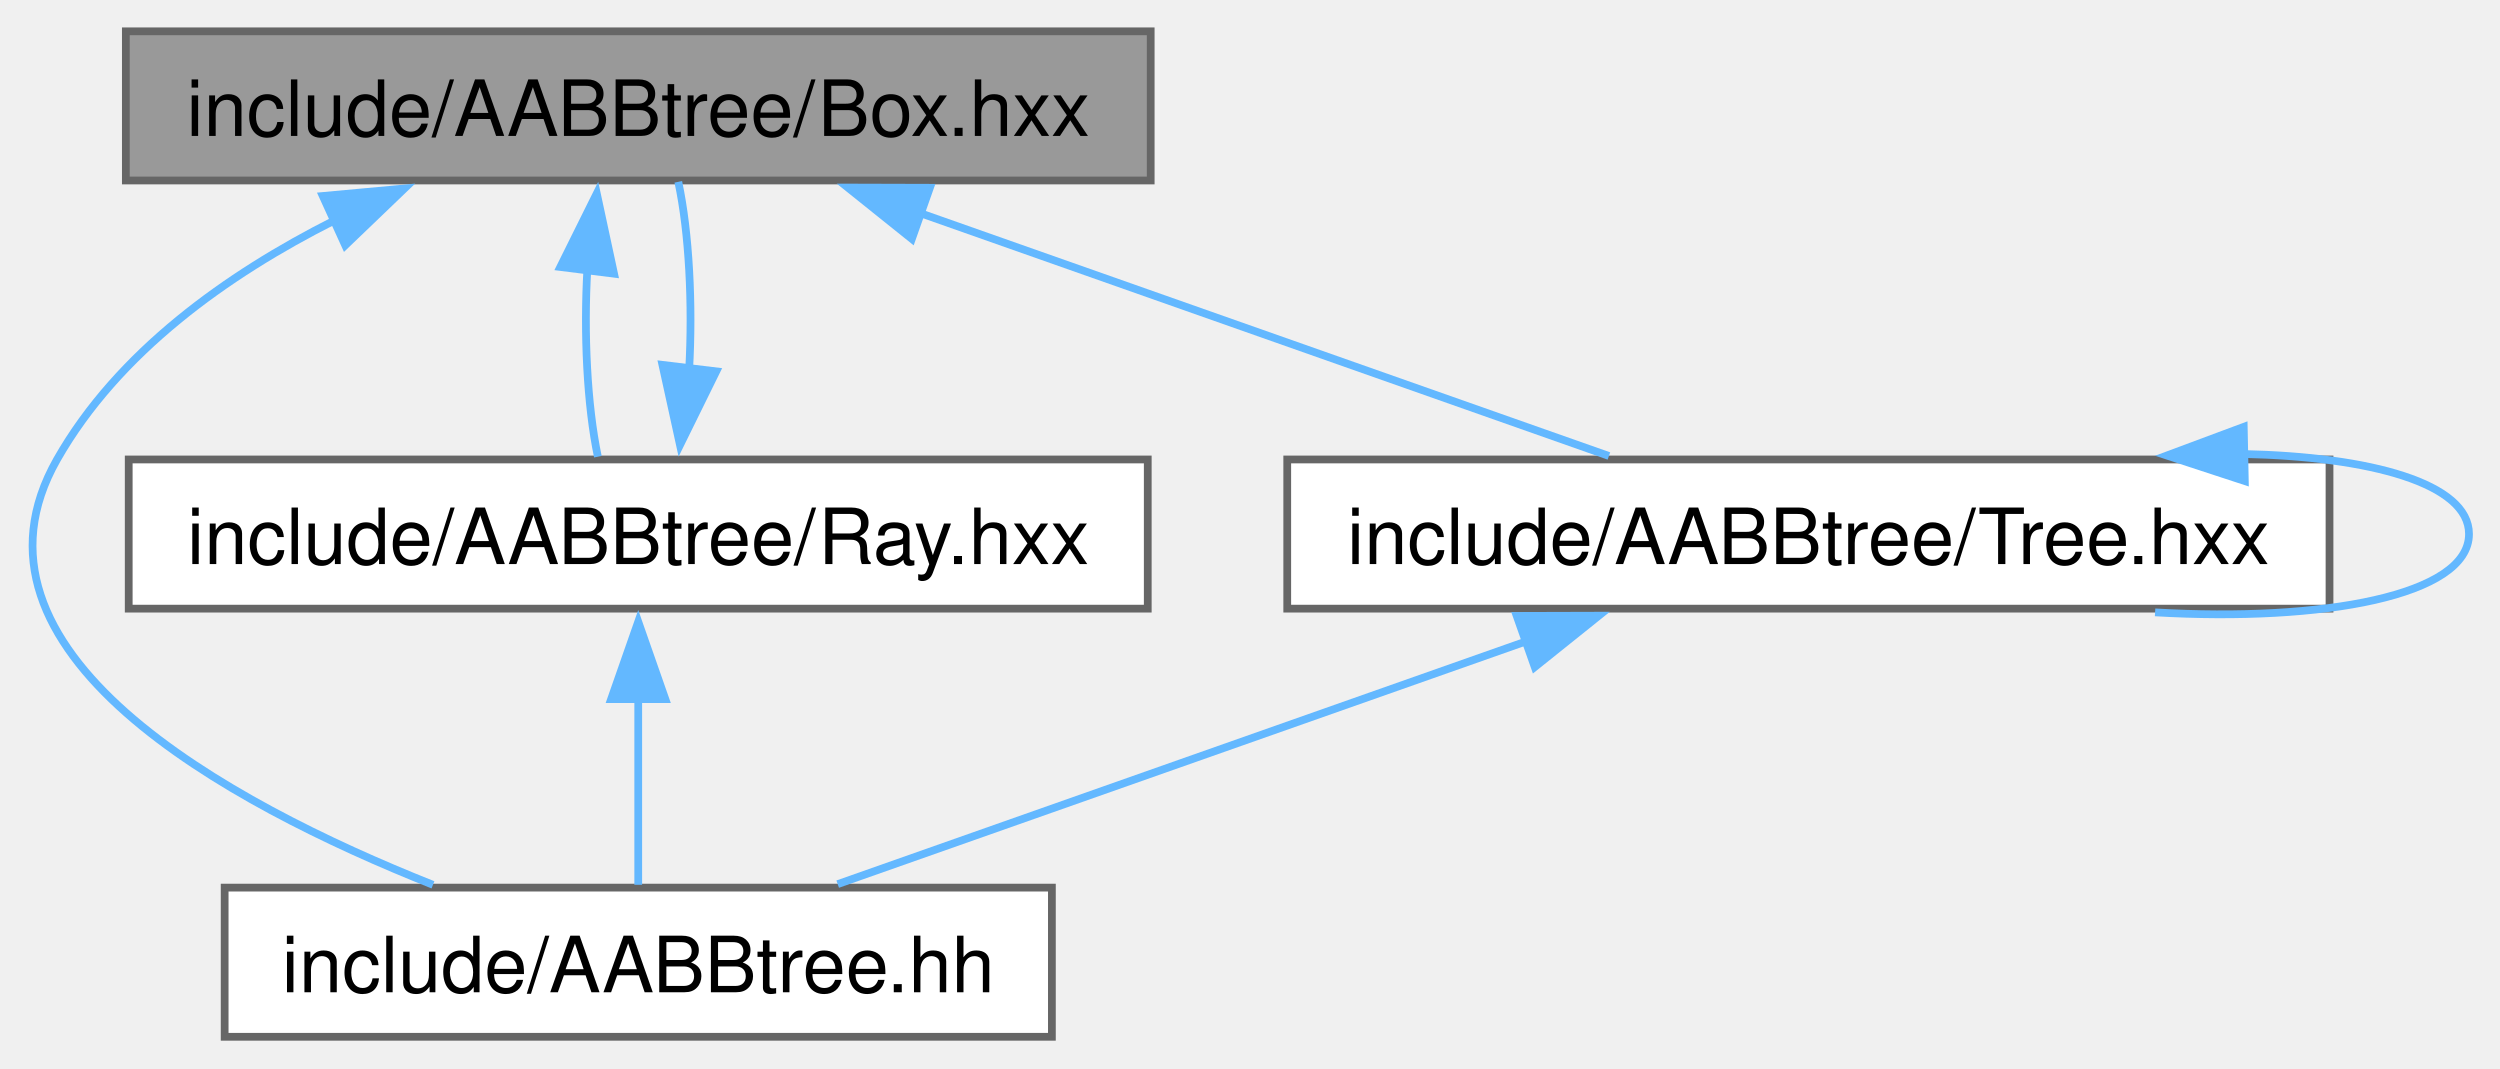
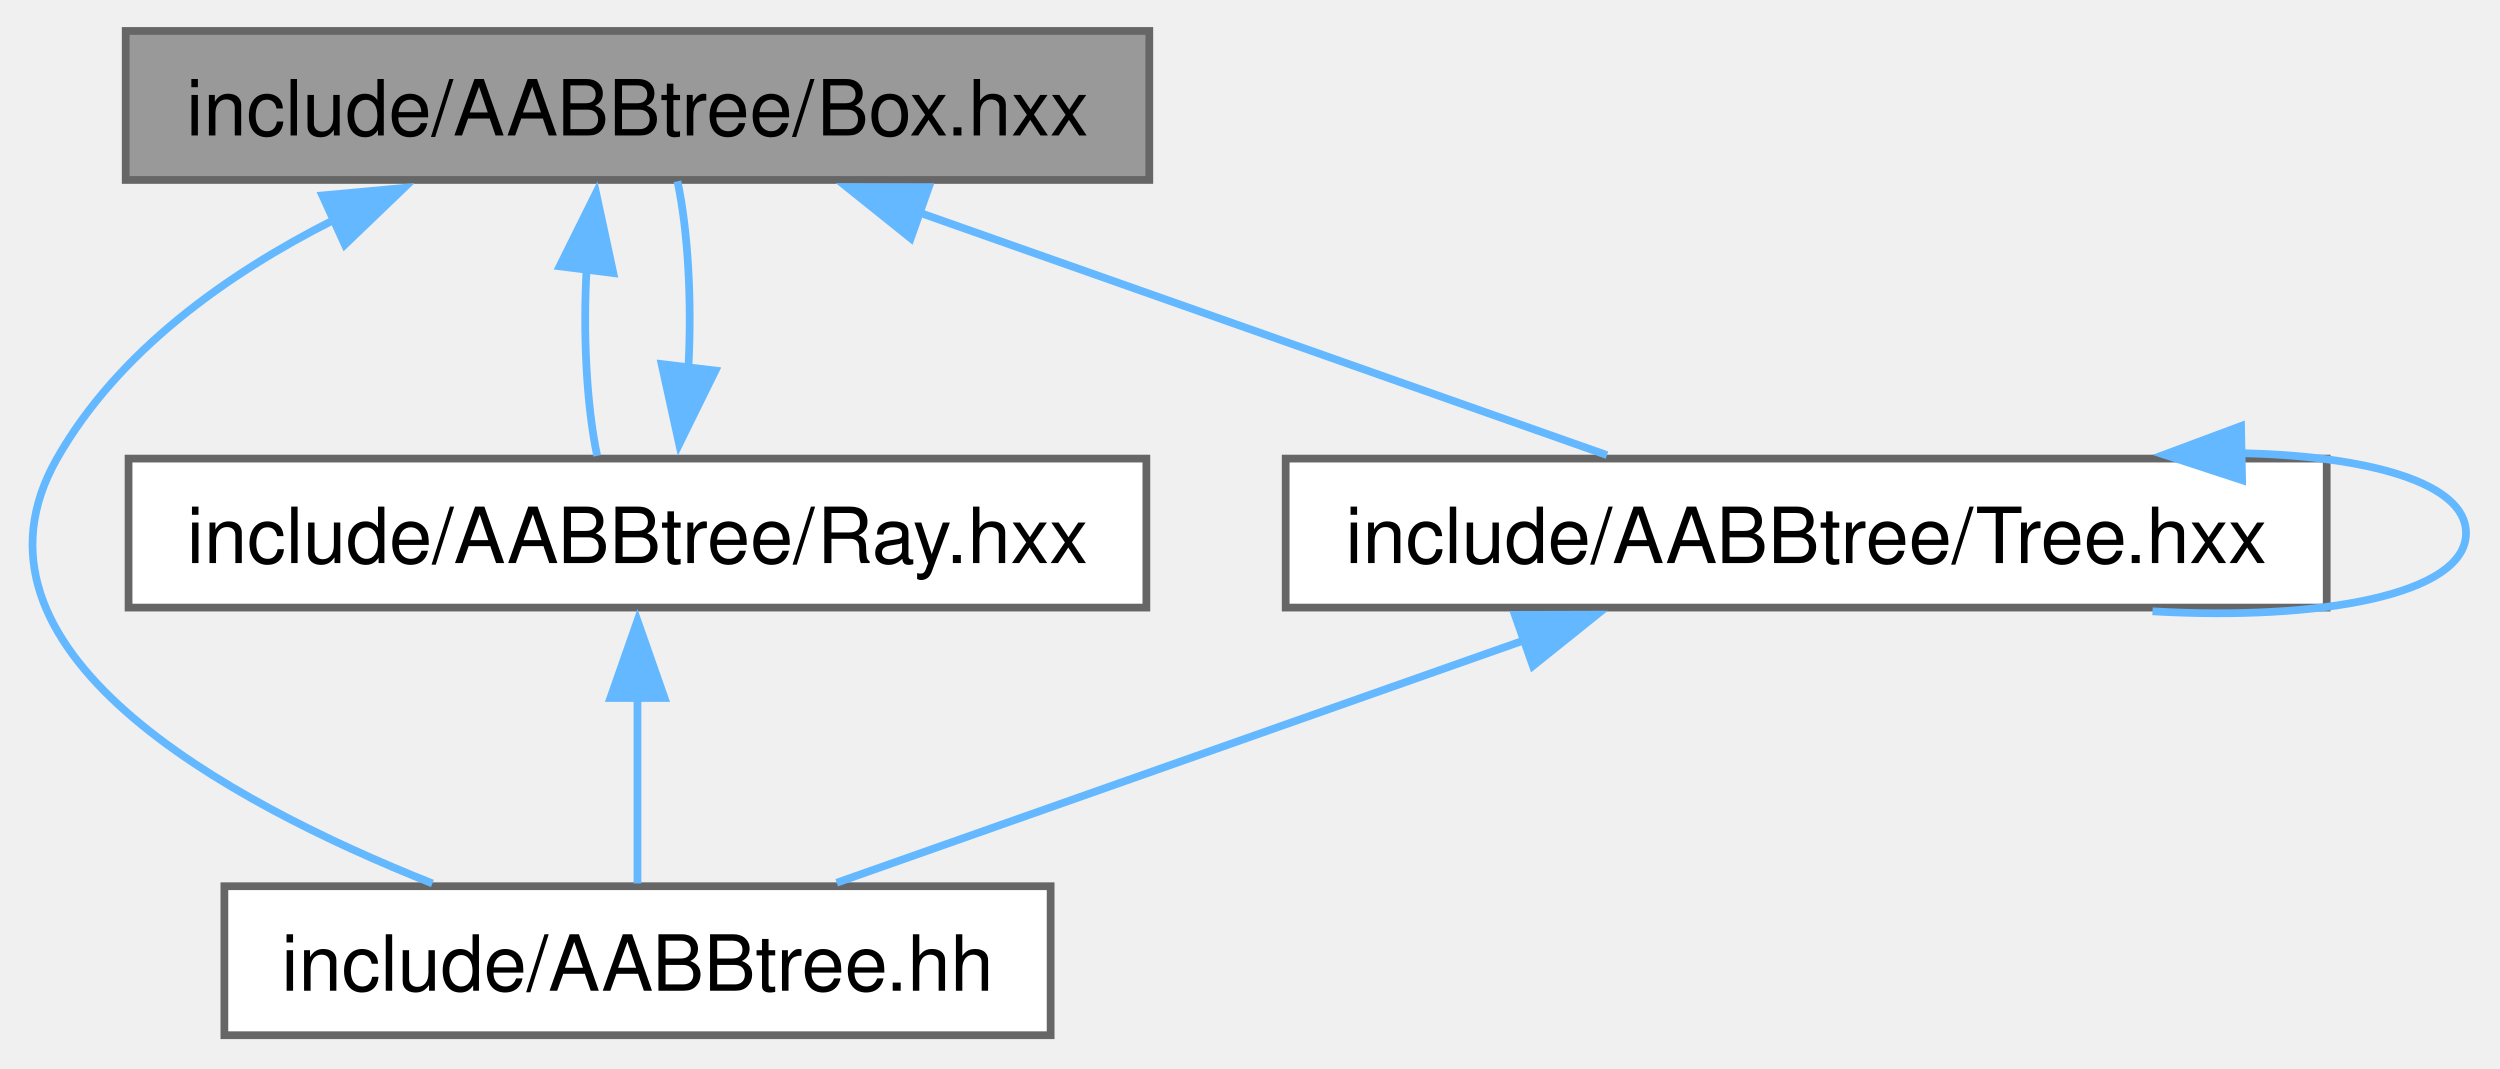
- <svg xmlns="http://www.w3.org/2000/svg" xmlns:xlink="http://www.w3.org/1999/xlink" width="323pt" height="138pt" viewBox="0.00 0.00 322.61 137.75">
+ <svg xmlns="http://www.w3.org/2000/svg" xmlns:xlink="http://www.w3.org/1999/xlink" width="323pt" height="138pt" viewBox="0.00 0.00 323.00 138.00">
  <g id="graph0" class="graph" transform="scale(1 1) rotate(0) translate(4 133.75)">
    <g id="Node000001" class="node">
      <g id="a_Node000001">
        <a xlink:title=" ">
          <polygon fill="#999999" stroke="#666666" points="144.49,-129.75 12.24,-129.75 12.24,-110.5 144.49,-110.5 144.49,-129.75" />
-           <text text-anchor="middle" x="78.36" y="-116.25" font-family="Helvetica,sans-Serif" font-size="10.00">include/AABBtree/Box.hxx</text>
+           <text xml:space="preserve" text-anchor="middle" x="78.36" y="-116.25" font-family="Helvetica,sans-Serif" font-size="10.00">include/AABBtree/Box.hxx</text>
        </a>
      </g>
    </g>
    <g id="Node000002" class="node">
      <g id="a_Node000002">
        <a xlink:href="_a_a_b_btree_8hh.html" target="_top" xlink:title=" ">
          <polygon fill="white" stroke="#666666" points="131.74,-19.25 24.99,-19.25 24.99,0 131.74,0 131.74,-19.25" />
-           <text text-anchor="middle" x="78.36" y="-5.75" font-family="Helvetica,sans-Serif" font-size="10.00">include/AABBtree.hh</text>
+           <text xml:space="preserve" text-anchor="middle" x="78.36" y="-5.75" font-family="Helvetica,sans-Serif" font-size="10.00">include/AABBtree.hh</text>
        </a>
      </g>
    </g>
    <g id="edge1_Node000001_Node000002" class="edge">
      <g id="a_edge1_Node000001_Node000002">
        <a xlink:title=" ">
          <path fill="none" stroke="#63b8ff" d="M39.14,-105.34C25.3,-98.36 11.24,-88.35 3.36,-74.5 -10.67,-49.82 25.03,-30.29 51.87,-19.61" />
          <polygon fill="#63b8ff" stroke="#63b8ff" points="37.65,-108.5 48.2,-109.47 40.55,-102.13 37.65,-108.5" />
        </a>
      </g>
    </g>
    <g id="Node000003" class="node">
      <g id="a_Node000003">
        <a xlink:href="_ray_8hxx.html" target="_top" xlink:title=" ">
          <polygon fill="white" stroke="#666666" points="144.11,-74.5 12.61,-74.5 12.61,-55.25 144.11,-55.25 144.11,-74.5" />
-           <text text-anchor="middle" x="78.36" y="-61" font-family="Helvetica,sans-Serif" font-size="10.00">include/AABBtree/Ray.hxx</text>
+           <text xml:space="preserve" text-anchor="middle" x="78.36" y="-61" font-family="Helvetica,sans-Serif" font-size="10.00">include/AABBtree/Ray.hxx</text>
        </a>
      </g>
    </g>
    <g id="edge2_Node000001_Node000003" class="edge">
      <g id="a_edge2_Node000001_Node000003">
        <a xlink:title=" ">
          <path fill="none" stroke="#63b8ff" d="M71.8,-99.17C71.31,-90.8 71.76,-81.5 73.15,-74.86" />
          <polygon fill="#63b8ff" stroke="#63b8ff" points="68.3,-99.34 73.01,-108.83 75.24,-98.47 68.3,-99.34" />
        </a>
      </g>
    </g>
    <g id="Node000004" class="node">
      <g id="a_Node000004">
        <a xlink:href="_tree_8hxx.html" target="_top" xlink:title=" ">
          <polygon fill="white" stroke="#666666" points="296.61,-74.5 162.11,-74.5 162.11,-55.25 296.61,-55.25 296.61,-74.5" />
-           <text text-anchor="middle" x="229.36" y="-61" font-family="Helvetica,sans-Serif" font-size="10.00">include/AABBtree/Tree.hxx</text>
+           <text xml:space="preserve" text-anchor="middle" x="229.36" y="-61" font-family="Helvetica,sans-Serif" font-size="10.00">include/AABBtree/Tree.hxx</text>
        </a>
      </g>
    </g>
    <g id="edge5_Node000001_Node000004" class="edge">
      <g id="a_edge5_Node000001_Node000004">
        <a xlink:title=" ">
          <path fill="none" stroke="#63b8ff" d="M114.72,-106.3C142.18,-96.62 179.17,-83.57 203.62,-74.95" />
          <polygon fill="#63b8ff" stroke="#63b8ff" points="113.67,-102.96 105.4,-109.59 116,-109.56 113.67,-102.96" />
        </a>
      </g>
    </g>
    <g id="edge4_Node000003_Node000001" class="edge">
      <g id="a_edge4_Node000003_Node000001">
        <a xlink:title=" ">
          <path fill="none" stroke="#63b8ff" d="M84.93,-86.07C85.4,-94.46 84.94,-103.74 83.53,-110.33" />
          <polygon fill="#63b8ff" stroke="#63b8ff" points="88.43,-85.87 83.75,-76.36 81.48,-86.71 88.43,-85.87" />
        </a>
      </g>
    </g>
    <g id="edge3_Node000003_Node000002" class="edge">
      <g id="a_edge3_Node000003_Node000002">
        <a xlink:title=" ">
          <path fill="none" stroke="#63b8ff" d="M78.36,-43.63C78.36,-35.34 78.36,-26.17 78.36,-19.61" />
          <polygon fill="#63b8ff" stroke="#63b8ff" points="74.86,-43.57 78.36,-53.57 81.86,-43.57 74.86,-43.57" />
        </a>
      </g>
    </g>
    <g id="edge6_Node000004_Node000002" class="edge">
      <g id="a_edge6_Node000004_Node000002">
        <a xlink:title=" ">
          <path fill="none" stroke="#63b8ff" d="M193,-51.05C165.55,-41.37 128.55,-28.32 104.1,-19.7" />
          <polygon fill="#63b8ff" stroke="#63b8ff" points="191.72,-54.31 202.32,-54.34 194.05,-47.71 191.72,-54.31" />
        </a>
      </g>
    </g>
    <g id="edge7_Node000004_Node000004" class="edge">
      <g id="a_edge7_Node000004_Node000004">
        <a xlink:title=" ">
          <path fill="none" stroke="#63b8ff" d="M285.36,-75.21C301.83,-74.87 314.61,-71.43 314.61,-64.88 314.61,-56.89 295.61,-53.52 274.1,-54.77" />
          <polygon fill="#63b8ff" stroke="#63b8ff" points="285.68,-71.71 275.61,-75.01 285.54,-78.71 285.68,-71.71" />
        </a>
      </g>
    </g>
  </g>
</svg>
